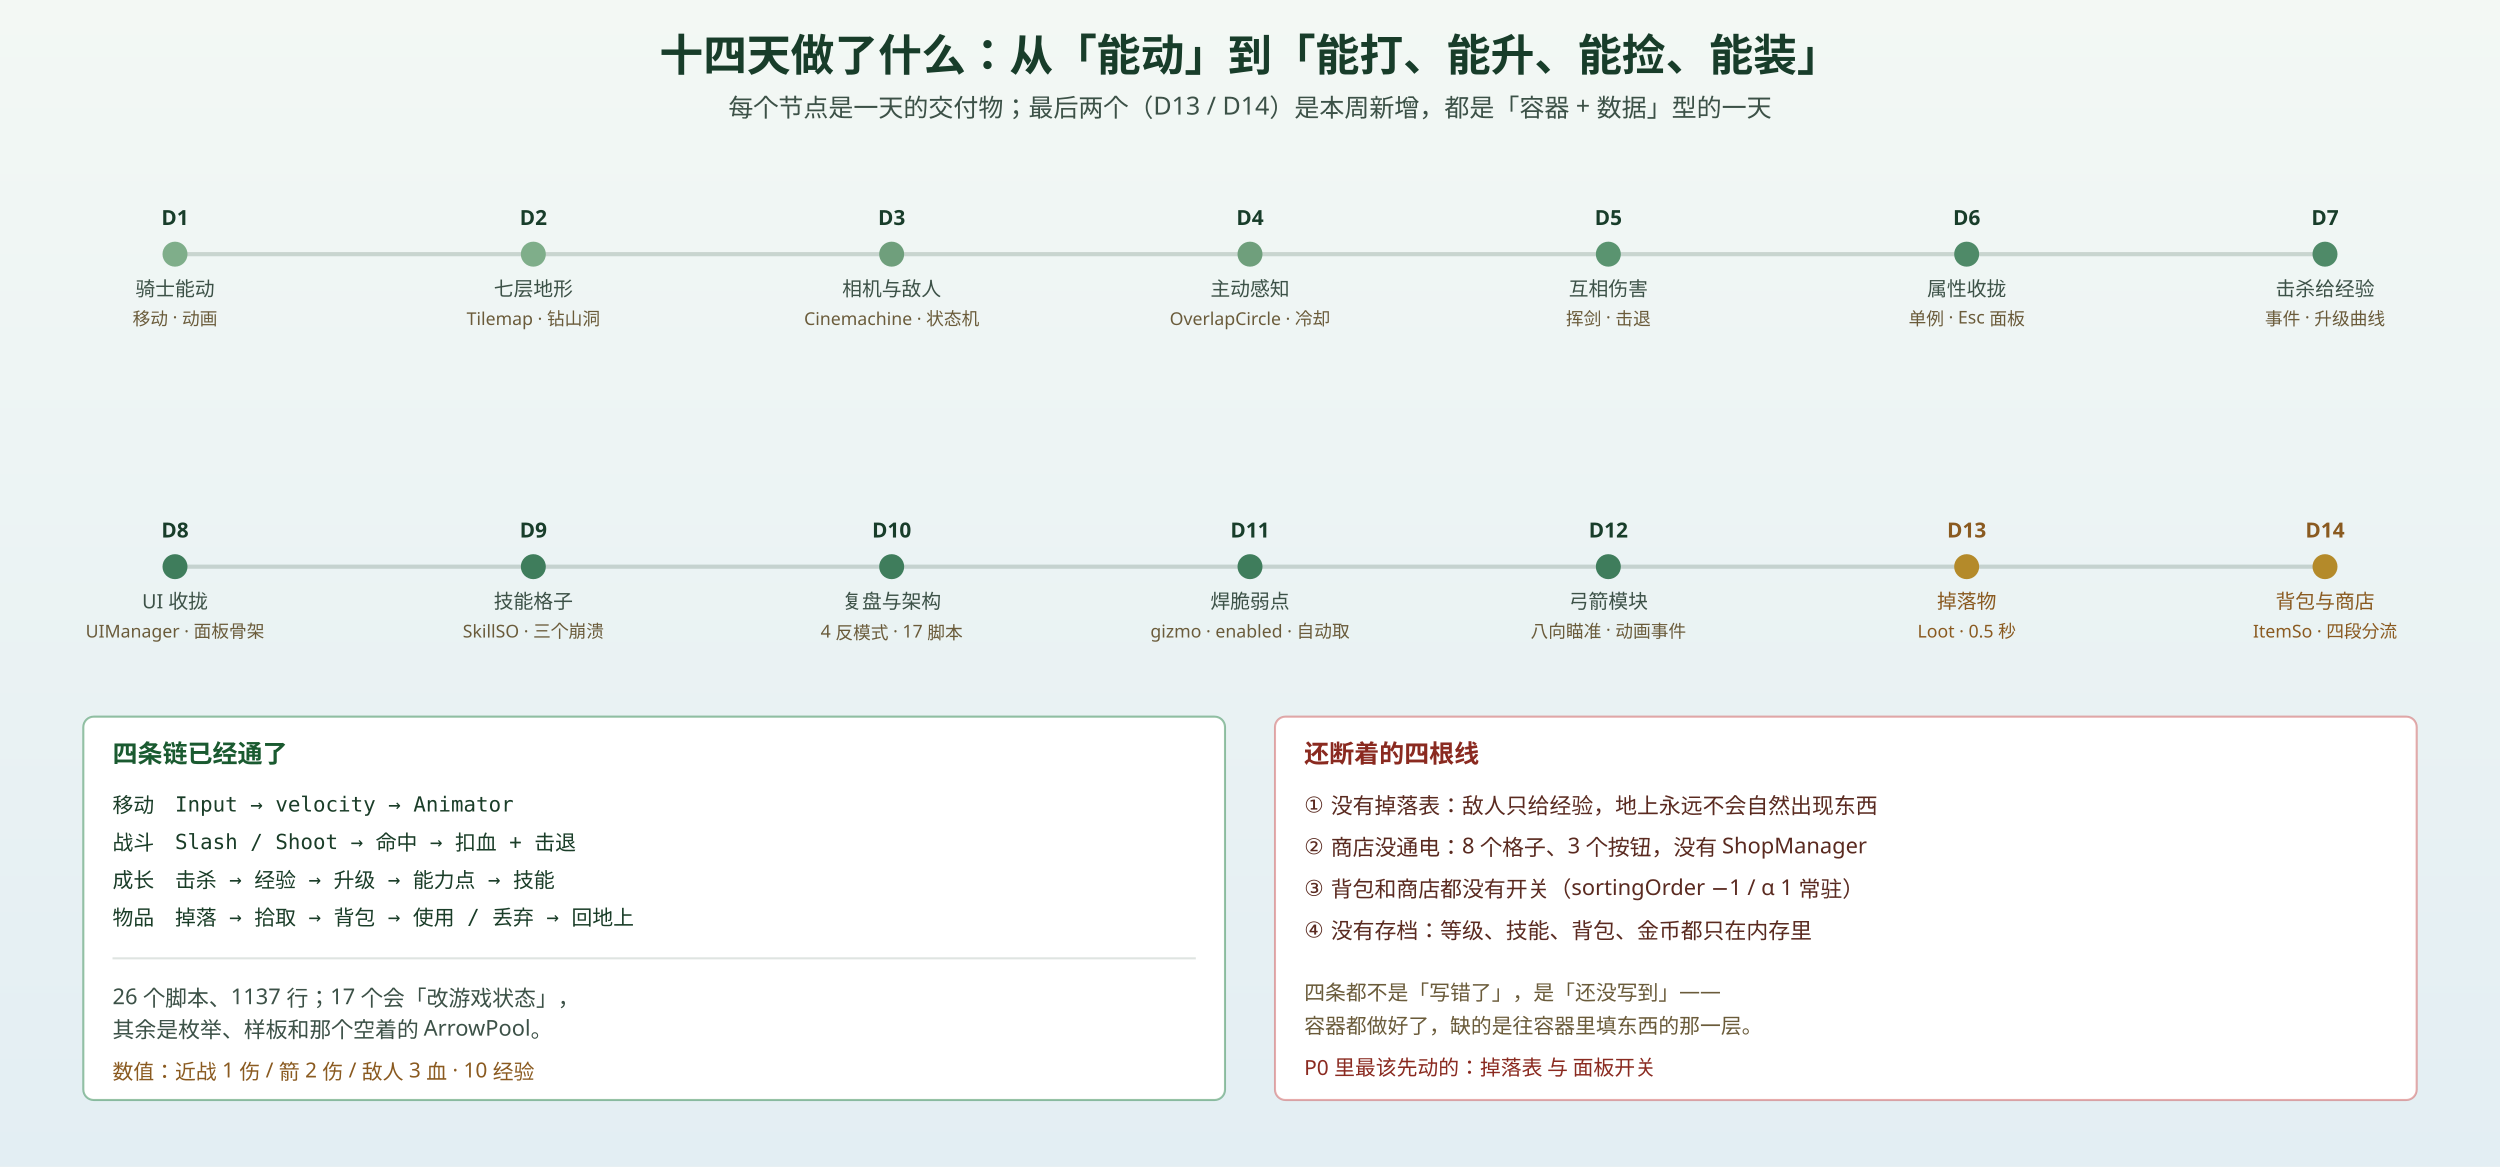
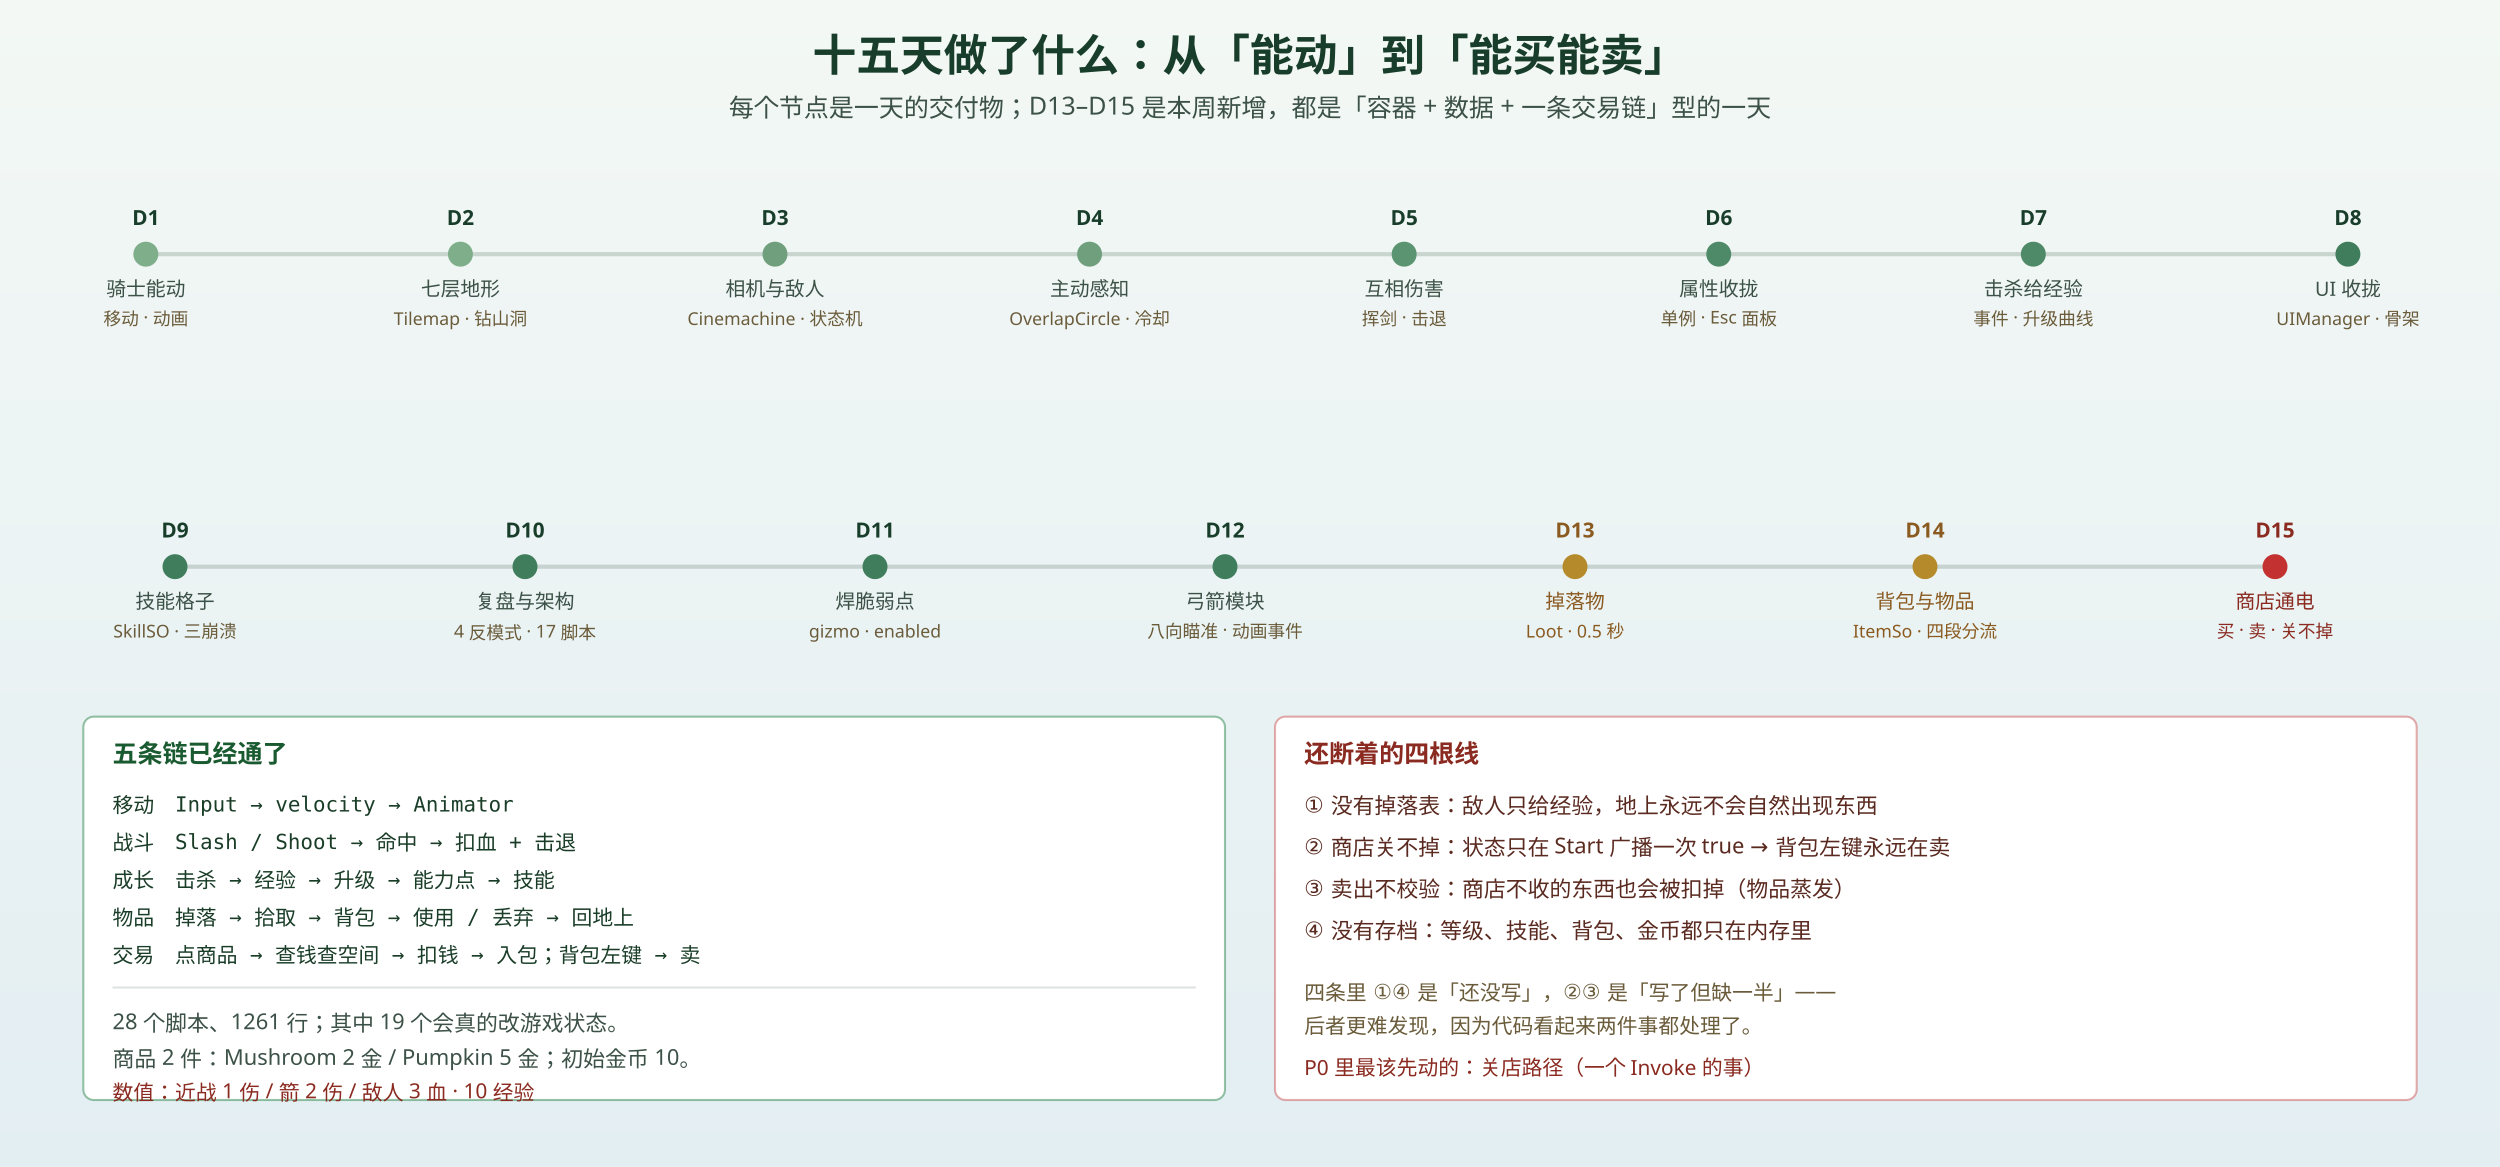
<svg xmlns="http://www.w3.org/2000/svg" viewBox="0 0 1200 560" width="1200" height="560">
  <defs>
    <linearGradient id="bgp" x1="0" x2="0" y1="0" y2="1">
      <stop offset="0" stop-color="#f3f8f4" />
      <stop offset="1" stop-color="#e3eef3" />
    </linearGradient>
  </defs>
  <rect x="0" y="0" width="1200" height="560" fill="url(#bgp)" />
-   <text x="600" y="34" text-anchor="middle" font-family="ui-sans-serif, sans-serif" font-size="21" font-weight="700" fill="#183d2a">十四天做了什么：从「能动」到「能打、能升、能捡、能装」</text>
-   <text x="600" y="56" text-anchor="middle" font-family="ui-sans-serif, sans-serif" font-size="12" fill="#3c5147">每个节点是一天的交付物；最后两个（D13 / D14）是本周新增，都是「容器 + 数据」型的一天</text>
-   <line x1="84" y1="122" x2="1116" y2="122" stroke="#183d2a" stroke-opacity="0.18" stroke-width="2" />
+   <text x="600" y="34" text-anchor="middle" font-family="ui-sans-serif, sans-serif" font-size="21" font-weight="700" fill="#183d2a">十五天做了什么：从「能动」到「能买能卖」</text>
+   <text x="600" y="56" text-anchor="middle" font-family="ui-sans-serif, sans-serif" font-size="12" fill="#3c5147">每个节点是一天的交付物；D13–D15 是本周新增，都是「容器 + 数据 + 一条交易链」型的一天</text>
+   <line x1="70" y1="122" x2="1127" y2="122" stroke="#183d2a" stroke-opacity="0.18" stroke-width="2" />
  <g font-family="ui-sans-serif, sans-serif">
    <g>
-       <circle cx="84" cy="122" r="6" fill="#7fae8a" />
-       <text x="84" y="108" text-anchor="middle" font-size="10" font-weight="700" fill="#183d2a">D1</text>
-       <text x="84" y="142" text-anchor="middle" font-size="9.5" fill="#3c5147">骑士能动</text>
-       <text x="84" y="156" text-anchor="middle" font-size="8.5" fill="#6a5b3a">移动 · 动画</text>
+       <circle cx="70" cy="122" r="6" fill="#7fae8a" />
+       <text x="70" y="108" text-anchor="middle" font-size="10" font-weight="700" fill="#183d2a">D1</text>
+       <text x="70" y="142" text-anchor="middle" font-size="9.5" fill="#3c5147">骑士能动</text>
+       <text x="70" y="156" text-anchor="middle" font-size="8.5" fill="#6a5b3a">移动 · 动画</text>
    </g>
    <g>
-       <circle cx="256" cy="122" r="6" fill="#7fae8a" />
-       <text x="256" y="108" text-anchor="middle" font-size="10" font-weight="700" fill="#183d2a">D2</text>
-       <text x="256" y="142" text-anchor="middle" font-size="9.5" fill="#3c5147">七层地形</text>
-       <text x="256" y="156" text-anchor="middle" font-size="8.5" fill="#6a5b3a">Tilemap · 钻山洞</text>
+       <circle cx="221" cy="122" r="6" fill="#7fae8a" />
+       <text x="221" y="108" text-anchor="middle" font-size="10" font-weight="700" fill="#183d2a">D2</text>
+       <text x="221" y="142" text-anchor="middle" font-size="9.5" fill="#3c5147">七层地形</text>
+       <text x="221" y="156" text-anchor="middle" font-size="8.5" fill="#6a5b3a">Tilemap · 钻山洞</text>
    </g>
    <g>
-       <circle cx="428" cy="122" r="6" fill="#6f9f7c" />
-       <text x="428" y="108" text-anchor="middle" font-size="10" font-weight="700" fill="#183d2a">D3</text>
-       <text x="428" y="142" text-anchor="middle" font-size="9.5" fill="#3c5147">相机与敌人</text>
-       <text x="428" y="156" text-anchor="middle" font-size="8.5" fill="#6a5b3a">Cinemachine · 状态机</text>
+       <circle cx="372" cy="122" r="6" fill="#6f9f7c" />
+       <text x="372" y="108" text-anchor="middle" font-size="10" font-weight="700" fill="#183d2a">D3</text>
+       <text x="372" y="142" text-anchor="middle" font-size="9.5" fill="#3c5147">相机与敌人</text>
+       <text x="372" y="156" text-anchor="middle" font-size="8.5" fill="#6a5b3a">Cinemachine · 状态机</text>
    </g>
    <g>
-       <circle cx="600" cy="122" r="6" fill="#6f9f7c" />
-       <text x="600" y="108" text-anchor="middle" font-size="10" font-weight="700" fill="#183d2a">D4</text>
-       <text x="600" y="142" text-anchor="middle" font-size="9.5" fill="#3c5147">主动感知</text>
-       <text x="600" y="156" text-anchor="middle" font-size="8.5" fill="#6a5b3a">OverlapCircle · 冷却</text>
+       <circle cx="523" cy="122" r="6" fill="#6f9f7c" />
+       <text x="523" y="108" text-anchor="middle" font-size="10" font-weight="700" fill="#183d2a">D4</text>
+       <text x="523" y="142" text-anchor="middle" font-size="9.5" fill="#3c5147">主动感知</text>
+       <text x="523" y="156" text-anchor="middle" font-size="8.5" fill="#6a5b3a">OverlapCircle · 冷却</text>
    </g>
    <g>
-       <circle cx="772" cy="122" r="6" fill="#5a9470" />
-       <text x="772" y="108" text-anchor="middle" font-size="10" font-weight="700" fill="#183d2a">D5</text>
-       <text x="772" y="142" text-anchor="middle" font-size="9.5" fill="#3c5147">互相伤害</text>
-       <text x="772" y="156" text-anchor="middle" font-size="8.5" fill="#6a5b3a">挥剑 · 击退</text>
+       <circle cx="674" cy="122" r="6" fill="#5a9470" />
+       <text x="674" y="108" text-anchor="middle" font-size="10" font-weight="700" fill="#183d2a">D5</text>
+       <text x="674" y="142" text-anchor="middle" font-size="9.5" fill="#3c5147">互相伤害</text>
+       <text x="674" y="156" text-anchor="middle" font-size="8.5" fill="#6a5b3a">挥剑 · 击退</text>
    </g>
    <g>
-       <circle cx="944" cy="122" r="6" fill="#4f8a68" />
-       <text x="944" y="108" text-anchor="middle" font-size="10" font-weight="700" fill="#183d2a">D6</text>
-       <text x="944" y="142" text-anchor="middle" font-size="9.5" fill="#3c5147">属性收拢</text>
-       <text x="944" y="156" text-anchor="middle" font-size="8.5" fill="#6a5b3a">单例 · Esc 面板</text>
+       <circle cx="825" cy="122" r="6" fill="#4f8a68" />
+       <text x="825" y="108" text-anchor="middle" font-size="10" font-weight="700" fill="#183d2a">D6</text>
+       <text x="825" y="142" text-anchor="middle" font-size="9.5" fill="#3c5147">属性收拢</text>
+       <text x="825" y="156" text-anchor="middle" font-size="8.5" fill="#6a5b3a">单例 · Esc 面板</text>
    </g>
    <g>
-       <circle cx="1116" cy="122" r="6" fill="#4f8a68" />
-       <text x="1116" y="108" text-anchor="middle" font-size="10" font-weight="700" fill="#183d2a">D7</text>
-       <text x="1116" y="142" text-anchor="middle" font-size="9.5" fill="#3c5147">击杀给经验</text>
-       <text x="1116" y="156" text-anchor="middle" font-size="8.5" fill="#6a5b3a">事件 · 升级曲线</text>
+       <circle cx="976" cy="122" r="6" fill="#4f8a68" />
+       <text x="976" y="108" text-anchor="middle" font-size="10" font-weight="700" fill="#183d2a">D7</text>
+       <text x="976" y="142" text-anchor="middle" font-size="9.5" fill="#3c5147">击杀给经验</text>
+       <text x="976" y="156" text-anchor="middle" font-size="8.5" fill="#6a5b3a">事件 · 升级曲线</text>
+     </g>
+     <g>
+       <circle cx="1127" cy="122" r="6" fill="#3f7d5c" />
+       <text x="1127" y="108" text-anchor="middle" font-size="10" font-weight="700" fill="#183d2a">D8</text>
+       <text x="1127" y="142" text-anchor="middle" font-size="9.5" fill="#3c5147">UI 收拢</text>
+       <text x="1127" y="156" text-anchor="middle" font-size="8.5" fill="#6a5b3a">UIManager · 骨架</text>
    </g>
  </g>
-   <line x1="84" y1="272" x2="1116" y2="272" stroke="#183d2a" stroke-opacity="0.18" stroke-width="2" />
+   <line x1="84" y1="272" x2="1092" y2="272" stroke="#183d2a" stroke-opacity="0.18" stroke-width="2" />
  <g font-family="ui-sans-serif, sans-serif">
    <g>
      <circle cx="84" cy="272" r="6" fill="#3f7d5c" />
-       <text x="84" y="258" text-anchor="middle" font-size="10" font-weight="700" fill="#183d2a">D8</text>
-       <text x="84" y="292" text-anchor="middle" font-size="9.5" fill="#3c5147">UI 收拢</text>
-       <text x="84" y="306" text-anchor="middle" font-size="8.5" fill="#6a5b3a">UIManager · 面板骨架</text>
+       <text x="84" y="258" text-anchor="middle" font-size="10" font-weight="700" fill="#183d2a">D9</text>
+       <text x="84" y="292" text-anchor="middle" font-size="9.5" fill="#3c5147">技能格子</text>
+       <text x="84" y="306" text-anchor="middle" font-size="8.5" fill="#6a5b3a">SkillSO · 三崩溃</text>
    </g>
    <g>
-       <circle cx="256" cy="272" r="6" fill="#3f7d5c" />
-       <text x="256" y="258" text-anchor="middle" font-size="10" font-weight="700" fill="#183d2a">D9</text>
-       <text x="256" y="292" text-anchor="middle" font-size="9.5" fill="#3c5147">技能格子</text>
-       <text x="256" y="306" text-anchor="middle" font-size="8.5" fill="#6a5b3a">SkillSO · 三个崩溃</text>
+       <circle cx="252" cy="272" r="6" fill="#3f7d5c" />
+       <text x="252" y="258" text-anchor="middle" font-size="10" font-weight="700" fill="#183d2a">D10</text>
+       <text x="252" y="292" text-anchor="middle" font-size="9.5" fill="#3c5147">复盘与架构</text>
+       <text x="252" y="306" text-anchor="middle" font-size="8.5" fill="#6a5b3a">4 反模式 · 17 脚本</text>
    </g>
    <g>
-       <circle cx="428" cy="272" r="6" fill="#3f7d5c" />
-       <text x="428" y="258" text-anchor="middle" font-size="10" font-weight="700" fill="#183d2a">D10</text>
-       <text x="428" y="292" text-anchor="middle" font-size="9.5" fill="#3c5147">复盘与架构</text>
-       <text x="428" y="306" text-anchor="middle" font-size="8.5" fill="#6a5b3a">4 反模式 · 17 脚本</text>
+       <circle cx="420" cy="272" r="6" fill="#3f7d5c" />
+       <text x="420" y="258" text-anchor="middle" font-size="10" font-weight="700" fill="#183d2a">D11</text>
+       <text x="420" y="292" text-anchor="middle" font-size="9.5" fill="#3c5147">焊脆弱点</text>
+       <text x="420" y="306" text-anchor="middle" font-size="8.5" fill="#6a5b3a">gizmo · enabled</text>
    </g>
    <g>
-       <circle cx="600" cy="272" r="6" fill="#3f7d5c" />
-       <text x="600" y="258" text-anchor="middle" font-size="10" font-weight="700" fill="#183d2a">D11</text>
-       <text x="600" y="292" text-anchor="middle" font-size="9.5" fill="#3c5147">焊脆弱点</text>
-       <text x="600" y="306" text-anchor="middle" font-size="8.5" fill="#6a5b3a">gizmo · enabled · 自动取</text>
+       <circle cx="588" cy="272" r="6" fill="#3f7d5c" />
+       <text x="588" y="258" text-anchor="middle" font-size="10" font-weight="700" fill="#183d2a">D12</text>
+       <text x="588" y="292" text-anchor="middle" font-size="9.5" fill="#3c5147">弓箭模块</text>
+       <text x="588" y="306" text-anchor="middle" font-size="8.5" fill="#6a5b3a">八向瞄准 · 动画事件</text>
    </g>
    <g>
-       <circle cx="772" cy="272" r="6" fill="#3f7d5c" />
-       <text x="772" y="258" text-anchor="middle" font-size="10" font-weight="700" fill="#183d2a">D12</text>
-       <text x="772" y="292" text-anchor="middle" font-size="9.5" fill="#3c5147">弓箭模块</text>
-       <text x="772" y="306" text-anchor="middle" font-size="8.5" fill="#6a5b3a">八向瞄准 · 动画事件</text>
+       <circle cx="756" cy="272" r="6" fill="#b48a2a" />
+       <text x="756" y="258" text-anchor="middle" font-size="10" font-weight="700" fill="#8a5a20">D13</text>
+       <text x="756" y="292" text-anchor="middle" font-size="9.5" fill="#8a5a20">掉落物</text>
+       <text x="756" y="306" text-anchor="middle" font-size="8.5" fill="#8a5a20">Loot · 0.5 秒</text>
    </g>
    <g>
-       <circle cx="944" cy="272" r="6" fill="#b48a2a" />
-       <text x="944" y="258" text-anchor="middle" font-size="10" font-weight="700" fill="#8a5a20">D13</text>
-       <text x="944" y="292" text-anchor="middle" font-size="9.5" fill="#8a5a20">掉落物</text>
-       <text x="944" y="306" text-anchor="middle" font-size="8.5" fill="#8a5a20">Loot · 0.5 秒</text>
+       <circle cx="924" cy="272" r="6" fill="#b48a2a" />
+       <text x="924" y="258" text-anchor="middle" font-size="10" font-weight="700" fill="#8a5a20">D14</text>
+       <text x="924" y="292" text-anchor="middle" font-size="9.5" fill="#8a5a20">背包与物品</text>
+       <text x="924" y="306" text-anchor="middle" font-size="8.5" fill="#8a5a20">ItemSo · 四段分流</text>
    </g>
    <g>
-       <circle cx="1116" cy="272" r="6" fill="#b48a2a" />
-       <text x="1116" y="258" text-anchor="middle" font-size="10" font-weight="700" fill="#8a5a20">D14</text>
-       <text x="1116" y="292" text-anchor="middle" font-size="9.5" fill="#8a5a20">背包与商店</text>
-       <text x="1116" y="306" text-anchor="middle" font-size="8.5" fill="#8a5a20">ItemSo · 四段分流</text>
+       <circle cx="1092" cy="272" r="6" fill="#c43131" />
+       <text x="1092" y="258" text-anchor="middle" font-size="10" font-weight="700" fill="#8a2a20">D15</text>
+       <text x="1092" y="292" text-anchor="middle" font-size="9.5" fill="#8a2a20">商店通电</text>
+       <text x="1092" y="306" text-anchor="middle" font-size="8.5" fill="#8a2a20">买 · 卖 · 关不掉</text>
    </g>
  </g>
  <g transform="translate(40, 344)">
    <rect x="0" y="0" width="548" height="184" rx="5" fill="#ffffff" stroke="#1a7a3a" stroke-opacity="0.45" />
-     <text x="14" y="22" font-family="ui-sans-serif, sans-serif" font-size="12" font-weight="700" fill="#1a5a30">四条链已经通了</text>
+     <text x="14" y="22" font-family="ui-sans-serif, sans-serif" font-size="12" font-weight="700" fill="#1a5a30">五条链已经通了</text>
    <text x="14" y="46" font-family="ui-monospace, monospace" font-size="10" fill="#1a3d28">移动　Input → velocity → Animator</text>
    <text x="14" y="64" font-family="ui-monospace, monospace" font-size="10" fill="#1a3d28">战斗　Slash / Shoot → 命中 → 扣血 + 击退</text>
    <text x="14" y="82" font-family="ui-monospace, monospace" font-size="10" fill="#1a3d28">成长　击杀 → 经验 → 升级 → 能力点 → 技能</text>
    <text x="14" y="100" font-family="ui-monospace, monospace" font-size="10" fill="#1a3d28">物品　掉落 → 拾取 → 背包 → 使用 / 丢弃 → 回地上</text>
-     <line x1="14" y1="116" x2="534" y2="116" stroke="#1a3d28" stroke-opacity="0.14" />
-     <text x="14" y="138" font-family="ui-sans-serif, sans-serif" font-size="10.5" fill="#3c5147">26 个脚本、1137 行；17 个会「改游戏状态」，</text>
-     <text x="14" y="154" font-family="ui-sans-serif, sans-serif" font-size="10.5" fill="#3c5147">其余是枚举、样板和那个空着的 ArrowPool。</text>
-     <text x="14" y="174" font-family="ui-sans-serif, sans-serif" font-size="10" fill="#8a5a20">数值：近战 1 伤 / 箭 2 伤 / 敌人 3 血 · 10 经验</text>
+     <text x="14" y="118" font-family="ui-monospace, monospace" font-size="10" fill="#1a3d28">交易　点商品 → 查钱查空间 → 扣钱 → 入包；背包左键 → 卖</text>
+     <line x1="14" y1="130" x2="534" y2="130" stroke="#1a3d28" stroke-opacity="0.14" />
+     <text x="14" y="150" font-family="ui-sans-serif, sans-serif" font-size="10.5" fill="#3c5147">28 个脚本、1261 行；其中 19 个会真的改游戏状态。</text>
+     <text x="14" y="168" font-family="ui-sans-serif, sans-serif" font-size="10.5" fill="#3c5147">商品 2 件：Mushroom 2 金 / Pumpkin 5 金；初始金币 10。</text>
+     <text x="14" y="184" font-family="ui-sans-serif, sans-serif" font-size="10" fill="#8a2a20">数值：近战 1 伤 / 箭 2 伤 / 敌人 3 血 · 10 经验</text>
  </g>
  <g transform="translate(612, 344)">
    <rect x="0" y="0" width="548" height="184" rx="5" fill="#ffffff" stroke="#c43131" stroke-opacity="0.4" />
    <text x="14" y="22" font-family="ui-sans-serif, sans-serif" font-size="12" font-weight="700" fill="#8a2a20">还断着的四根线</text>
    <text x="14" y="46" font-family="ui-sans-serif, sans-serif" font-size="10.5" fill="#5a2a20">① 没有掉落表：敌人只给经验，地上永远不会自然出现东西</text>
-     <text x="14" y="66" font-family="ui-sans-serif, sans-serif" font-size="10.5" fill="#5a2a20">② 商店没通电：8 个格子、3 个按钮，没有 ShopManager</text>
-     <text x="14" y="86" font-family="ui-sans-serif, sans-serif" font-size="10.5" fill="#5a2a20">③ 背包和商店都没有开关（sortingOrder −1 / α 1 常驻）</text>
+     <text x="14" y="66" font-family="ui-sans-serif, sans-serif" font-size="10.5" fill="#5a2a20">② 商店关不掉：状态只在 Start 广播一次 true → 背包左键永远在卖</text>
+     <text x="14" y="86" font-family="ui-sans-serif, sans-serif" font-size="10.5" fill="#5a2a20">③ 卖出不校验：商店不收的东西也会被扣掉（物品蒸发）</text>
    <text x="14" y="106" font-family="ui-sans-serif, sans-serif" font-size="10.5" fill="#5a2a20">④ 没有存档：等级、技能、背包、金币都只在内存里</text>
-     <text x="14" y="136" font-family="ui-sans-serif, sans-serif" font-size="10" fill="#6a5b3a">四条都不是「写错了」，是「还没写到」——</text>
-     <text x="14" y="152" font-family="ui-sans-serif, sans-serif" font-size="10" fill="#6a5b3a">容器都做好了，缺的是往容器里填东西的那一层。</text>
-     <text x="14" y="172" font-family="ui-sans-serif, sans-serif" font-size="10" fill="#8a2a20">P0 里最该先动的：掉落表 与 面板开关</text>
+     <text x="14" y="136" font-family="ui-sans-serif, sans-serif" font-size="10" fill="#6a5b3a">四条里 ①④ 是「还没写」，②③ 是「写了但缺一半」——</text>
+     <text x="14" y="152" font-family="ui-sans-serif, sans-serif" font-size="10" fill="#6a5b3a">后者更难发现，因为代码看起来两件事都处理了。</text>
+     <text x="14" y="172" font-family="ui-sans-serif, sans-serif" font-size="10" fill="#8a2a20">P0 里最该先动的：关店路径（一个 Invoke 的事）</text>
  </g>
</svg>
